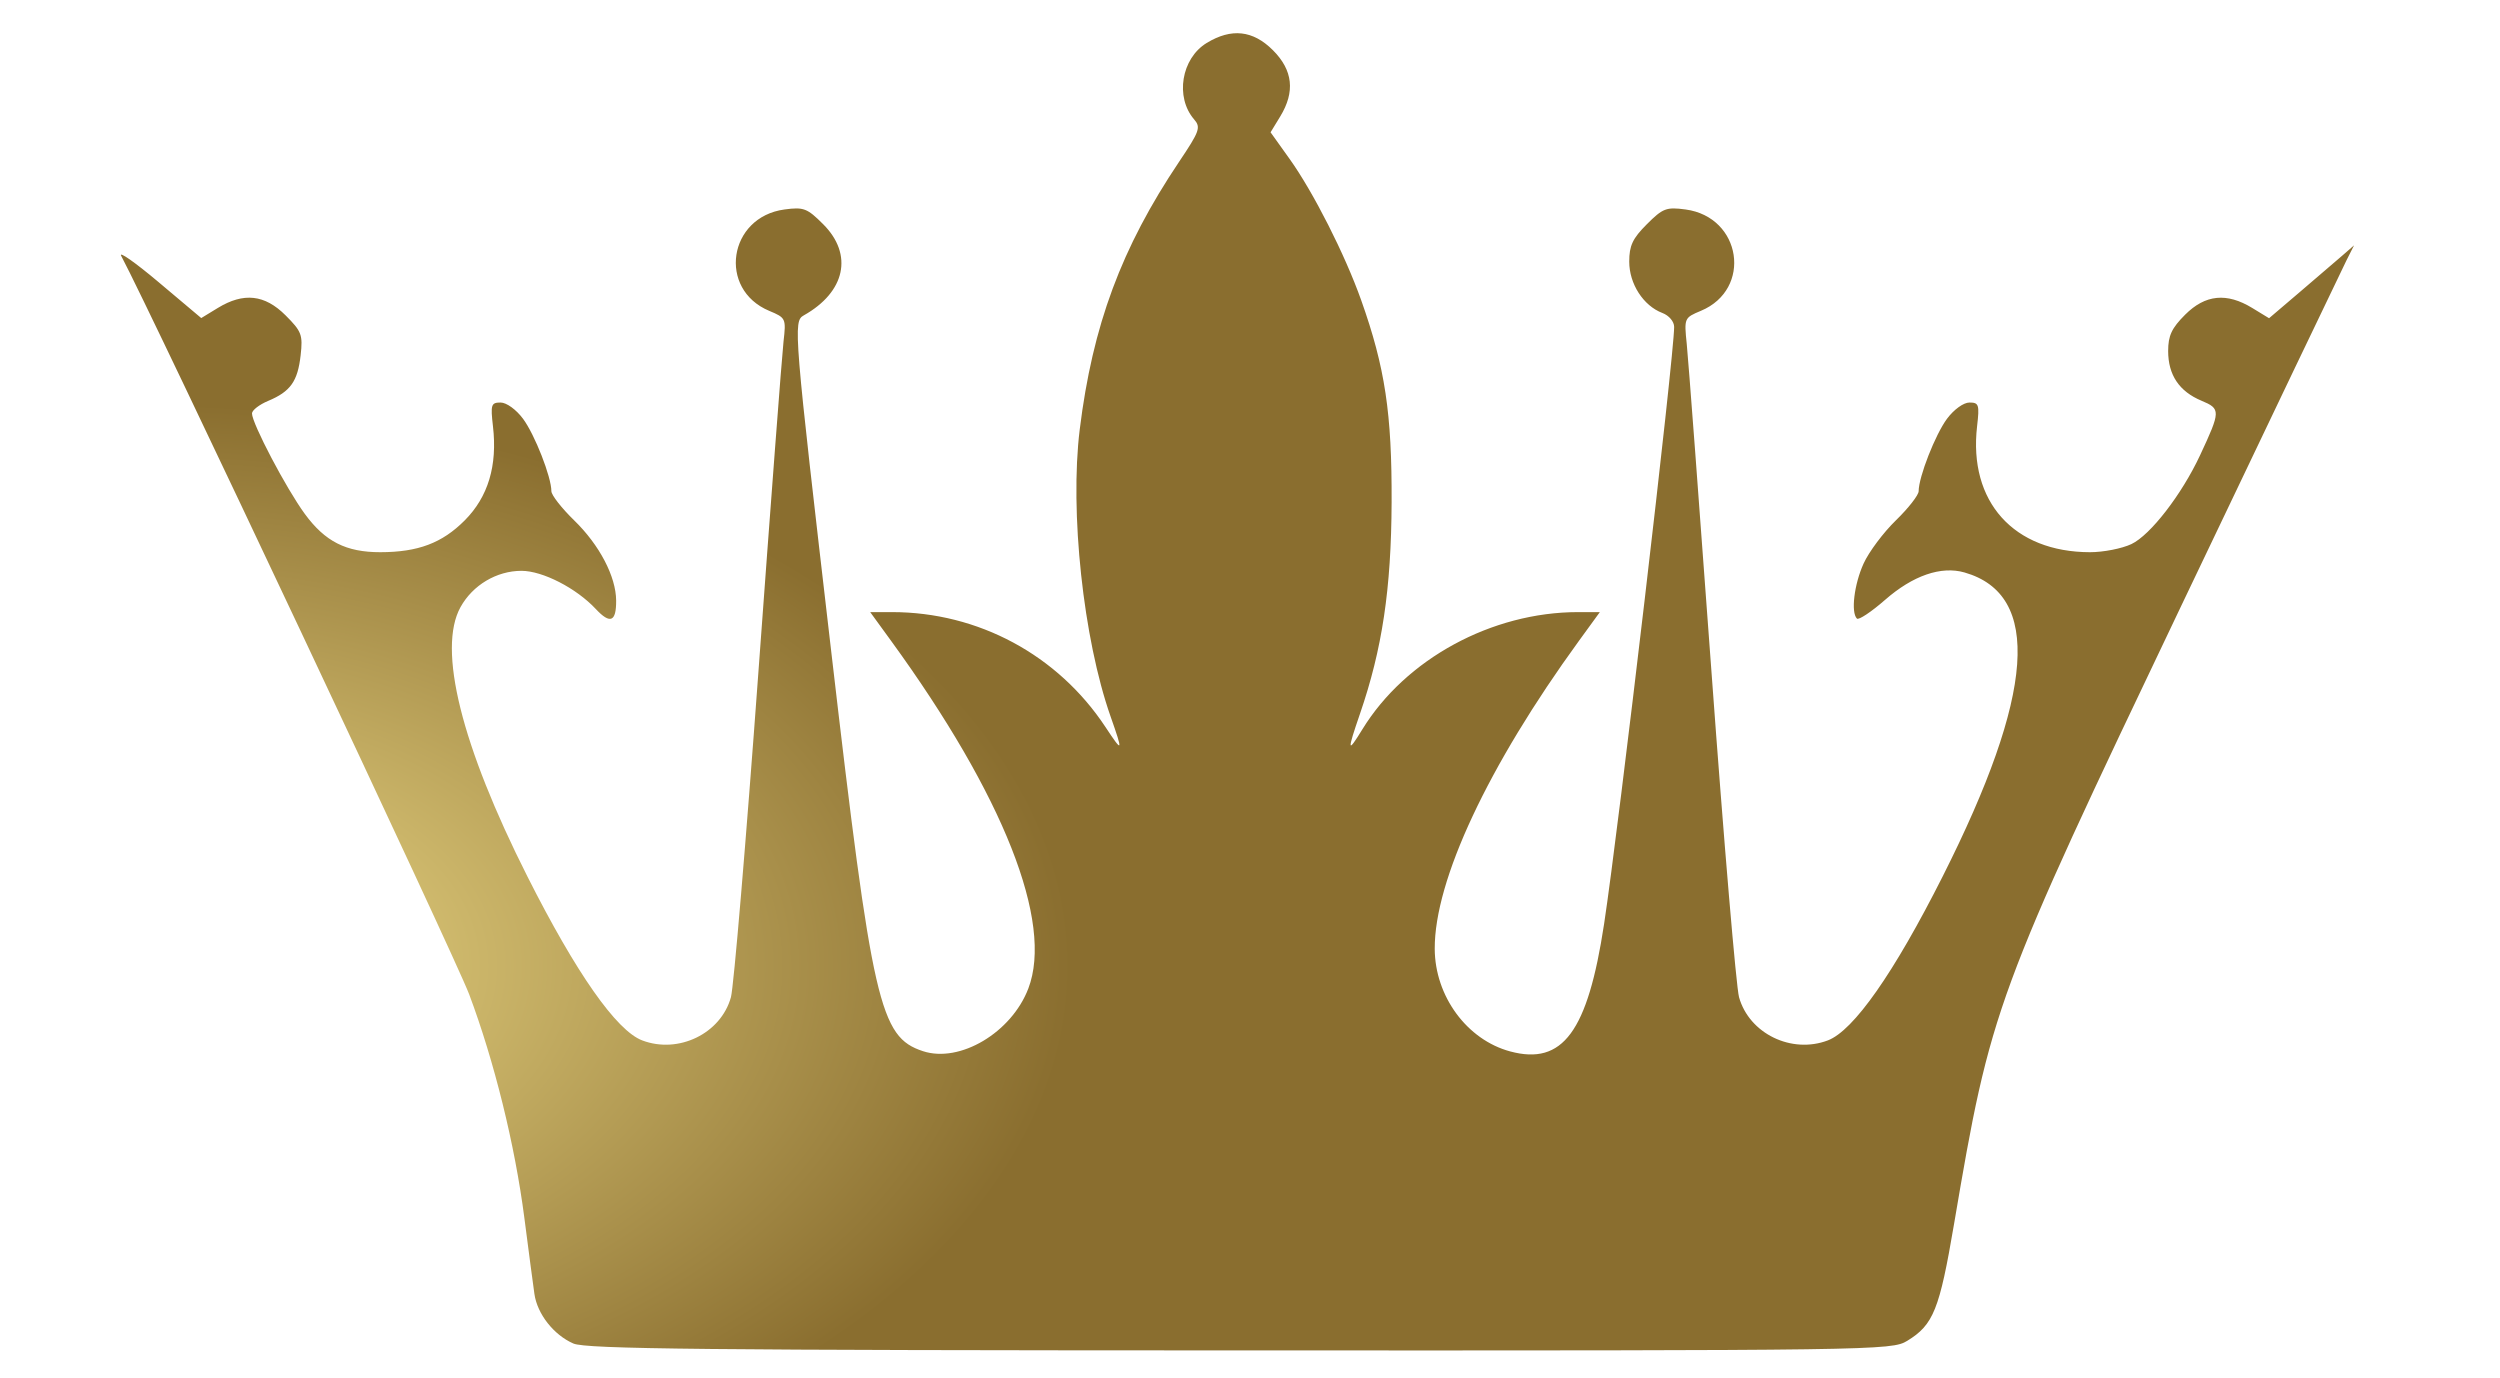
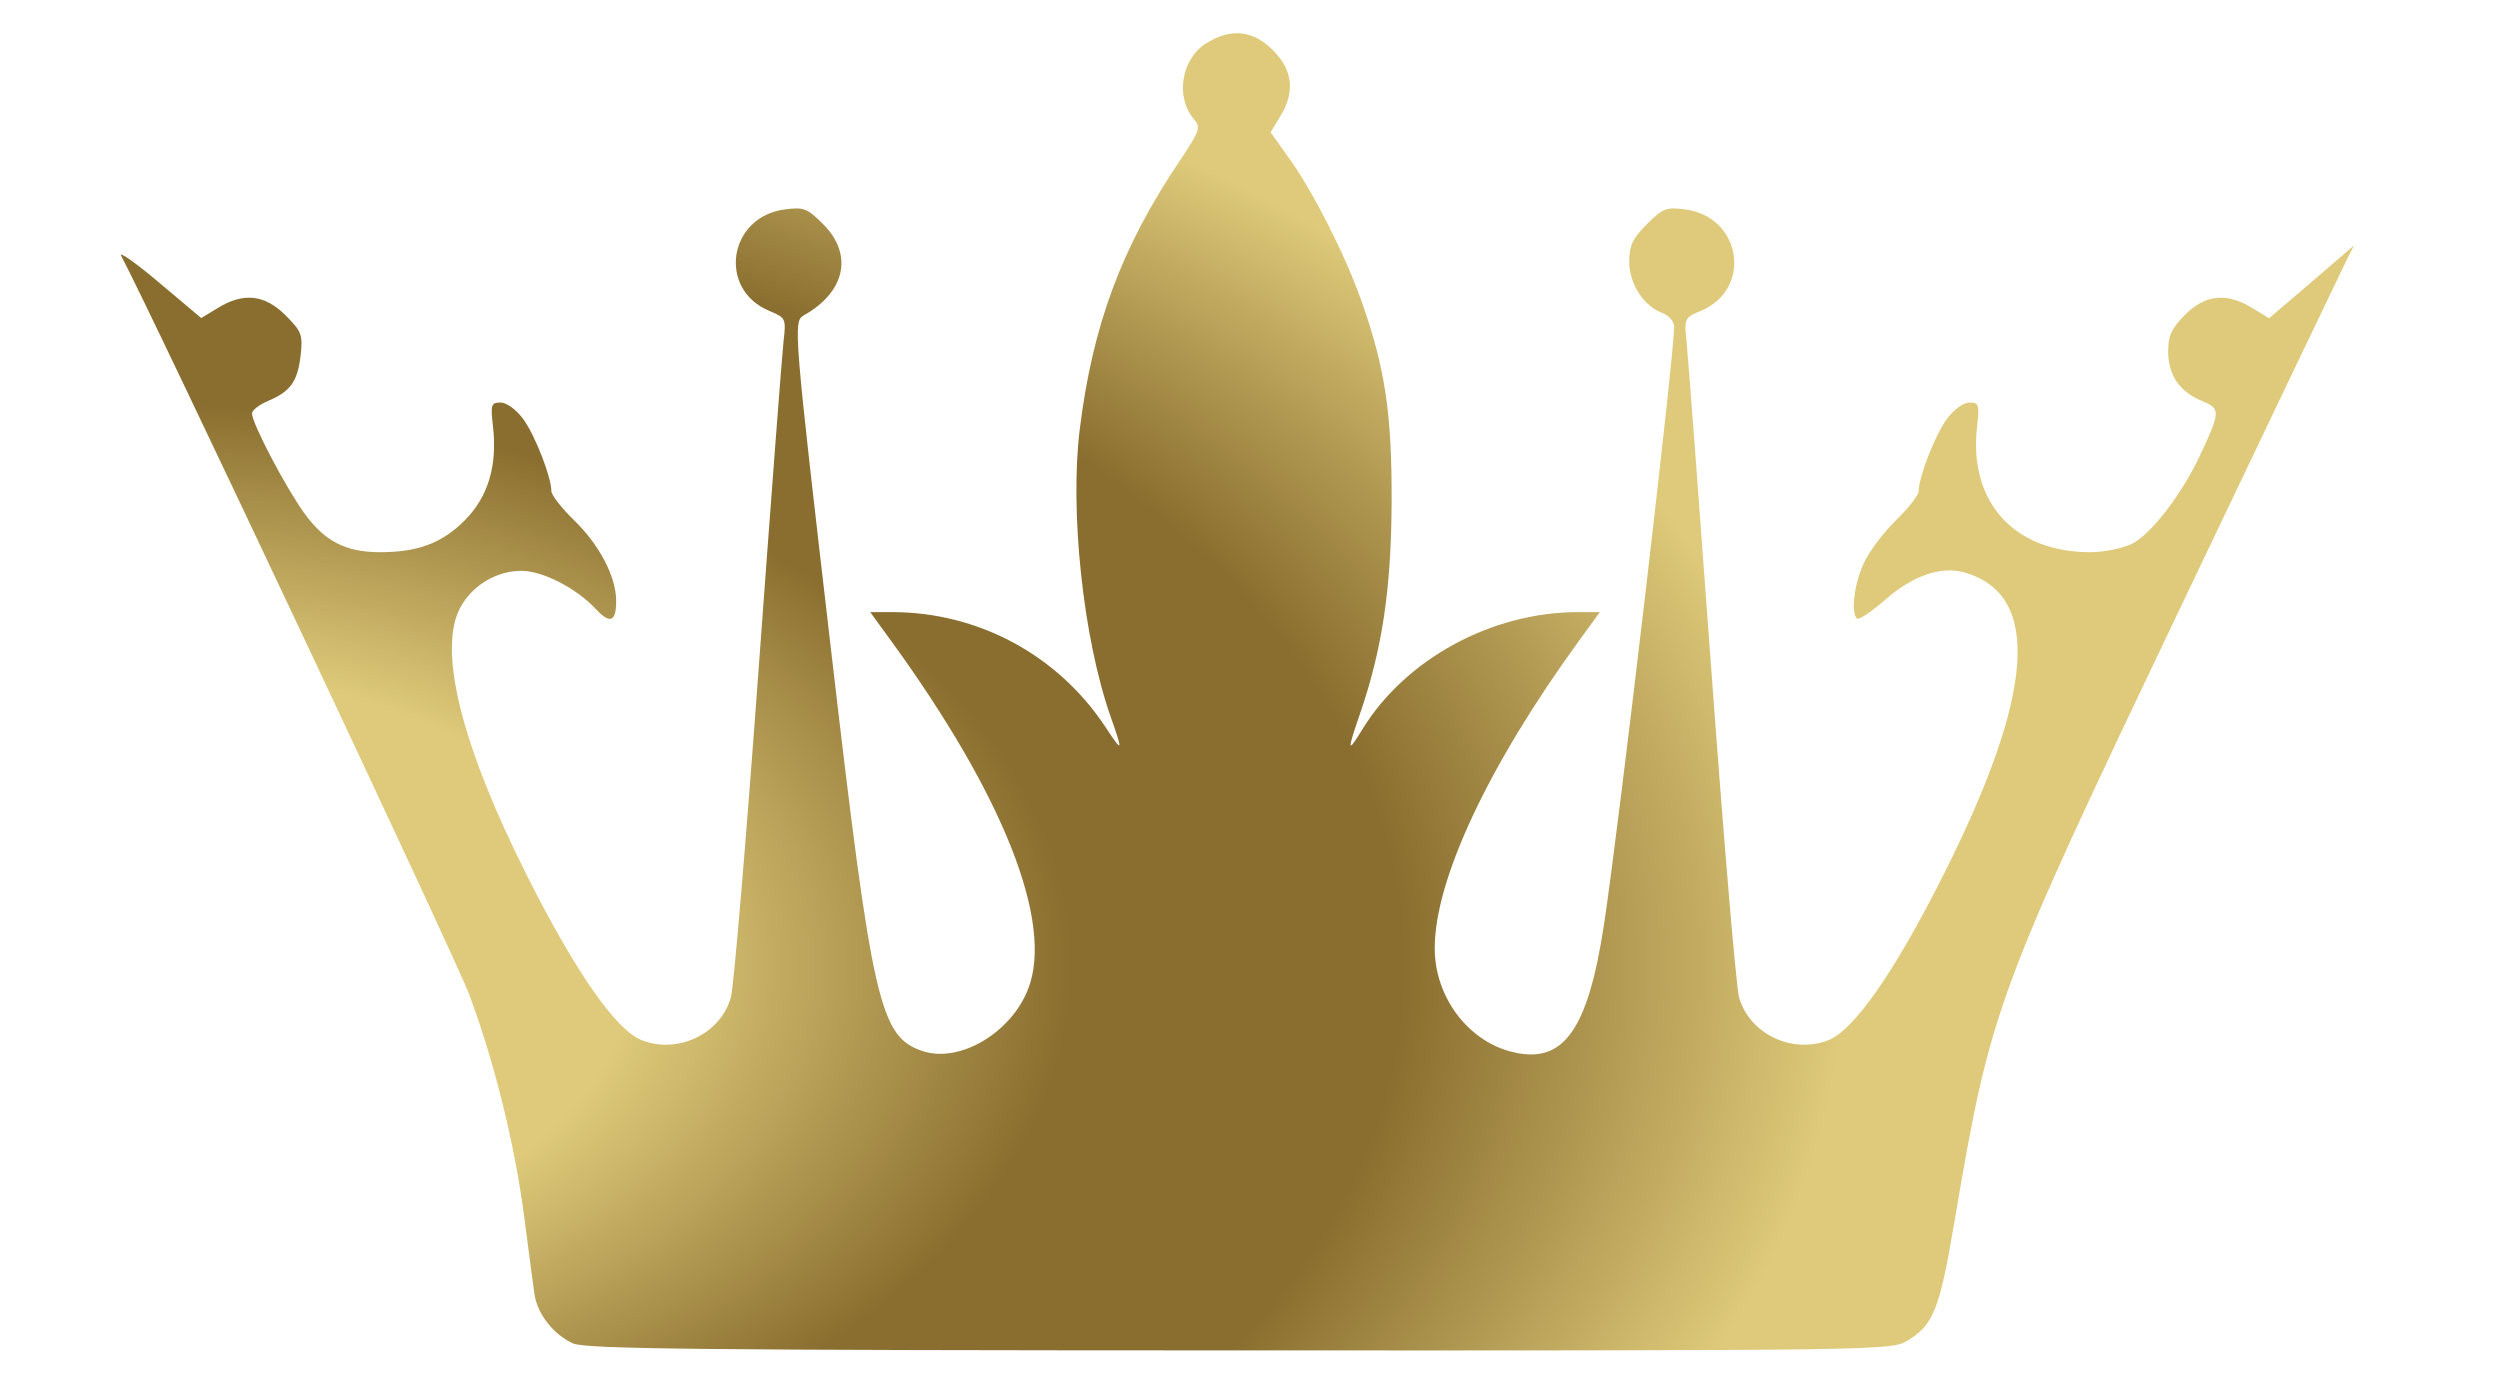
<svg xmlns="http://www.w3.org/2000/svg" viewBox="0 0 668 368">
  <defs>
-     <radialGradient id="gradient" gradientTransform="rotate(45)">
-       <stop offset="15%" stop-color="#deca7a" />
+     <radialGradient id="gradient" gradientTransform="rotate(45)" spreadMethod="reflect">
+       <stop offset="45%" stop-color="#deca7a" />
      <stop offset="85%" stop-color="#8A6E2F" />
    </radialGradient>
  </defs>
  <path fill="url(#gradient)" d="M153.218 358.994c-5.252-2.287-9.649-7.873-10.421-13.24-.333-2.31-1.542-11.461-2.689-20.338-2.519-19.502-8.05-41.905-14.751-59.741-3.725-9.913-84.973-182.338-92.977-197.313-.742-1.39 3.767 1.782 10.021 7.049l11.371 9.576 4.446-2.711c6.887-4.198 12.519-3.581 18.082 1.982 4.302 4.302 4.646 5.212 4.03 10.666-.786 6.981-2.723 9.705-8.666 12.19-2.383.996-4.333 2.508-4.333 3.36 0 2.66 9.176 20.107 14.124 26.854 5.418 7.388 11.027 10.23 20.166 10.22 10.068-.012 16.503-2.434 22.532-8.48 6.284-6.302 8.787-14.632 7.565-25.18-.668-5.76-.483-6.332 2.038-6.332 1.578 0 4.16 1.866 5.994 4.333 3.135 4.217 7.58 15.57 7.58 19.356 0 1.035 2.735 4.54 6.077 7.787 6.77 6.58 11.184 15.01 11.228 21.445.04 5.694-1.592 6.367-5.444 2.244-5.203-5.57-14.21-10.196-19.853-10.196-6.63 0-13.03 3.811-16.289 9.697-6.2 11.202.188 36.918 17.886 72 13.038 25.843 23.768 41.157 30.672 43.777 9.696 3.678 21.015-1.835 23.697-11.542.745-2.696 4.049-41.801 7.343-86.901 3.294-45.1 6.314-84.835 6.71-88.299.706-6.151.618-6.342-3.81-8.192-13.84-5.783-10.934-25.082 4.08-27.096 5.126-.687 6.05-.334 10.333 3.95 8.08 8.08 5.94 18.1-5.204 24.358-2.846 1.598-2.674 3.696 7.364 89.945 10.972 94.275 12.937 102.836 24.48 106.646 9.86 3.254 23.668-4.948 28.169-16.734 6.757-17.694-6.607-51.547-36.678-92.912l-5.574-7.666h5.829c23.025 0 44.303 11.446 57.007 30.666 4.684 7.085 4.787 6.877 1.387-2.796-7.287-20.733-10.942-54.76-8.236-76.667 3.438-27.832 11.129-48.55 26.55-71.53 5.502-8.197 5.857-9.2 4.011-11.333-5.119-5.917-3.419-16.279 3.348-20.405 6.621-4.037 12.377-3.41 17.718 1.931 5.336 5.336 5.969 11.096 1.944 17.698l-2.58 4.23 5.078 7.103c6.357 8.892 14.804 25.562 19.139 37.77 6.38 17.966 8.224 30.22 8.127 54-.095 23.124-2.504 39.213-8.466 56.543-3.46 10.058-3.366 10.663.646 4.123 11.533-18.802 34.582-31.333 57.63-31.333h5.829l-5.574 7.666c-24.299 33.424-38.624 64.015-38.544 82.307.056 12.667 8.609 24.3 20.153 27.409 14.061 3.786 20.723-5.25 25.1-34.05 3.962-26.075 18.718-151.83 18.718-159.527 0-1.443-1.363-3.056-3.158-3.739-5.07-1.927-8.842-7.778-8.842-13.713 0-4.272.903-6.19 4.704-9.99 4.283-4.284 5.207-4.637 10.333-3.95 14.992 2.01 17.923 21.312 4.113 27.082-4.459 1.863-4.495 1.948-3.781 8.86.396 3.838 3.393 43.578 6.659 88.311 3.266 44.734 6.557 83.54 7.312 86.235 2.725 9.718 14.027 15.218 23.717 11.542 6.904-2.62 17.634-17.934 30.672-43.777 24.63-48.822 26.541-75.328 5.858-81.26-6.247-1.792-13.785.81-21.237 7.33-3.668 3.208-7.048 5.455-7.51 4.993-1.648-1.649-.74-9.154 1.78-14.705 1.409-3.104 5.295-8.3 8.637-11.548 3.342-3.248 6.076-6.752 6.076-7.787 0-3.787 4.446-15.14 7.581-19.356 1.834-2.467 4.416-4.333 5.994-4.333 2.521 0 2.706.573 2.038 6.333-2.334 20.143 9.767 33.636 30.186 33.66 3.556.003 8.53-.973 11.053-2.17 5.075-2.409 13.43-13.22 18.34-23.731 5.524-11.827 5.54-12.418.39-14.57-5.964-2.491-8.915-6.89-8.915-13.286 0-4.102.936-6.106 4.533-9.703 5.395-5.395 11.103-5.964 17.949-1.791l4.482 2.732 8.184-6.973c4.502-3.836 9.612-8.218 11.355-9.738l3.17-2.763-2.018 4c-1.11 2.2-20.912 43.6-44.006 92-49.973 104.735-51.03 107.607-60.868 165.553-3.88 22.853-5.503 26.893-12.52 31.172-4.167 2.54-8.097 2.597-178.261 2.55-142.625-.038-174.742-.37-178.113-1.837z" />
</svg>
